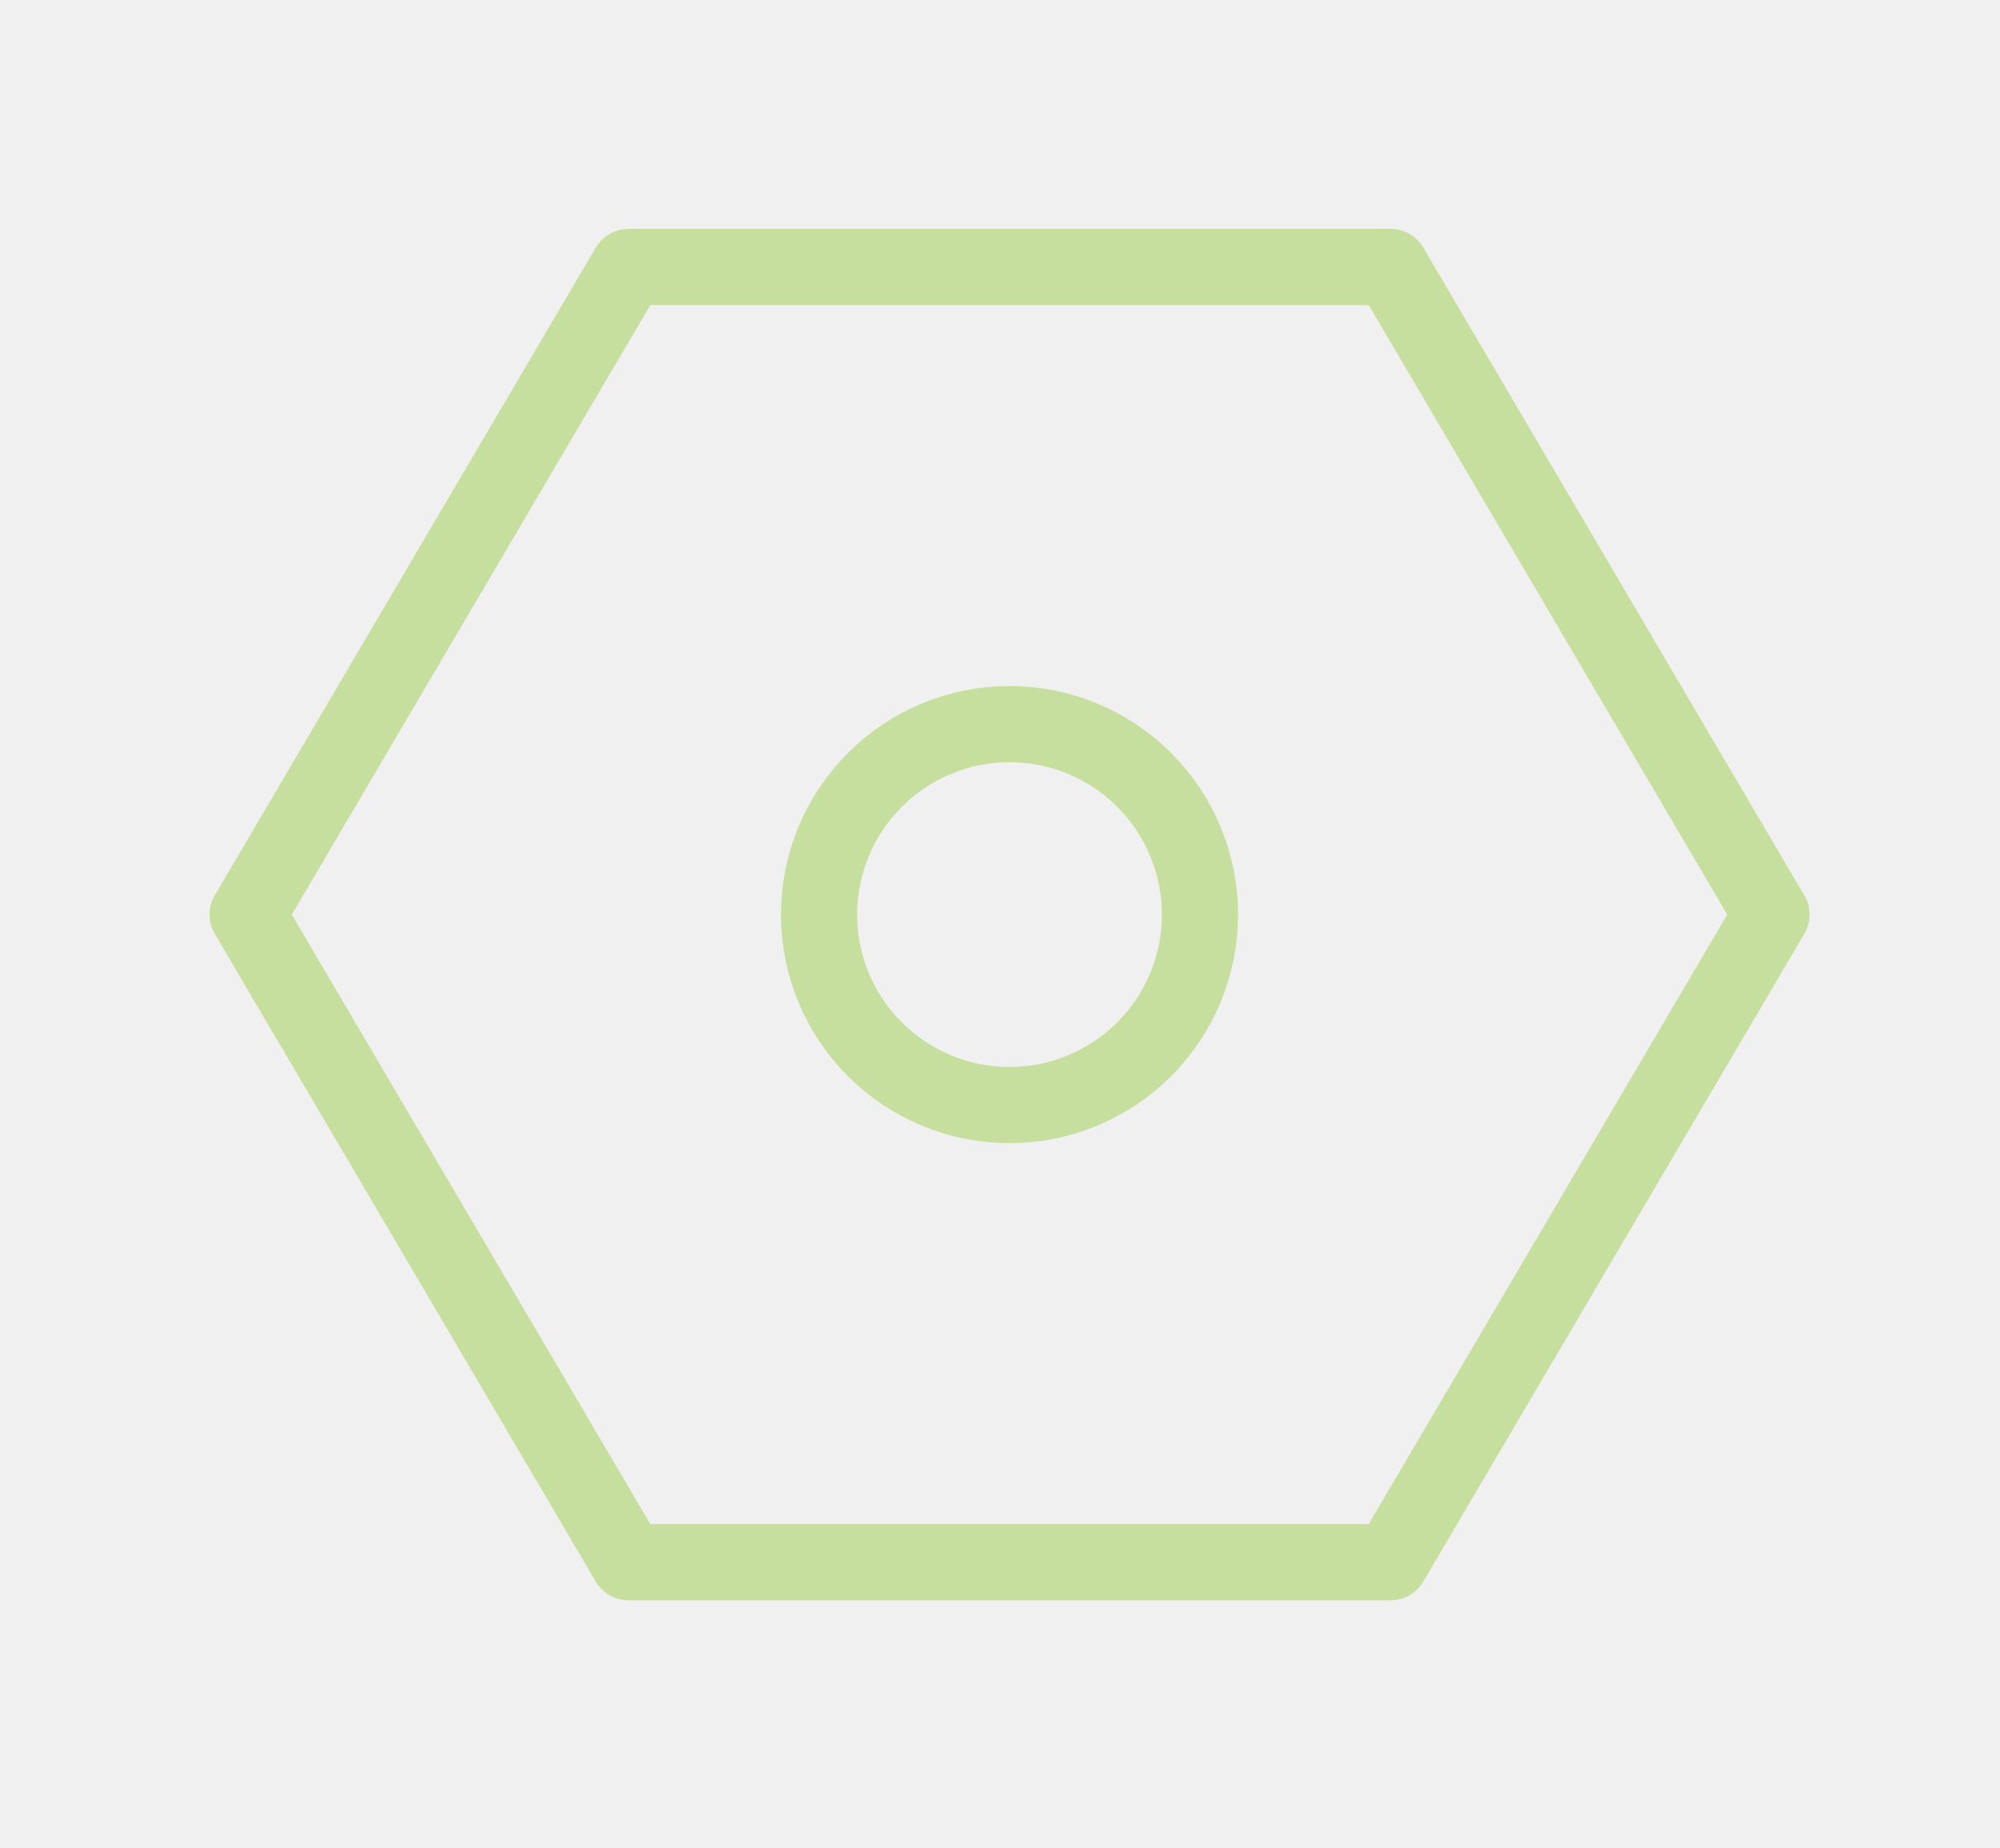
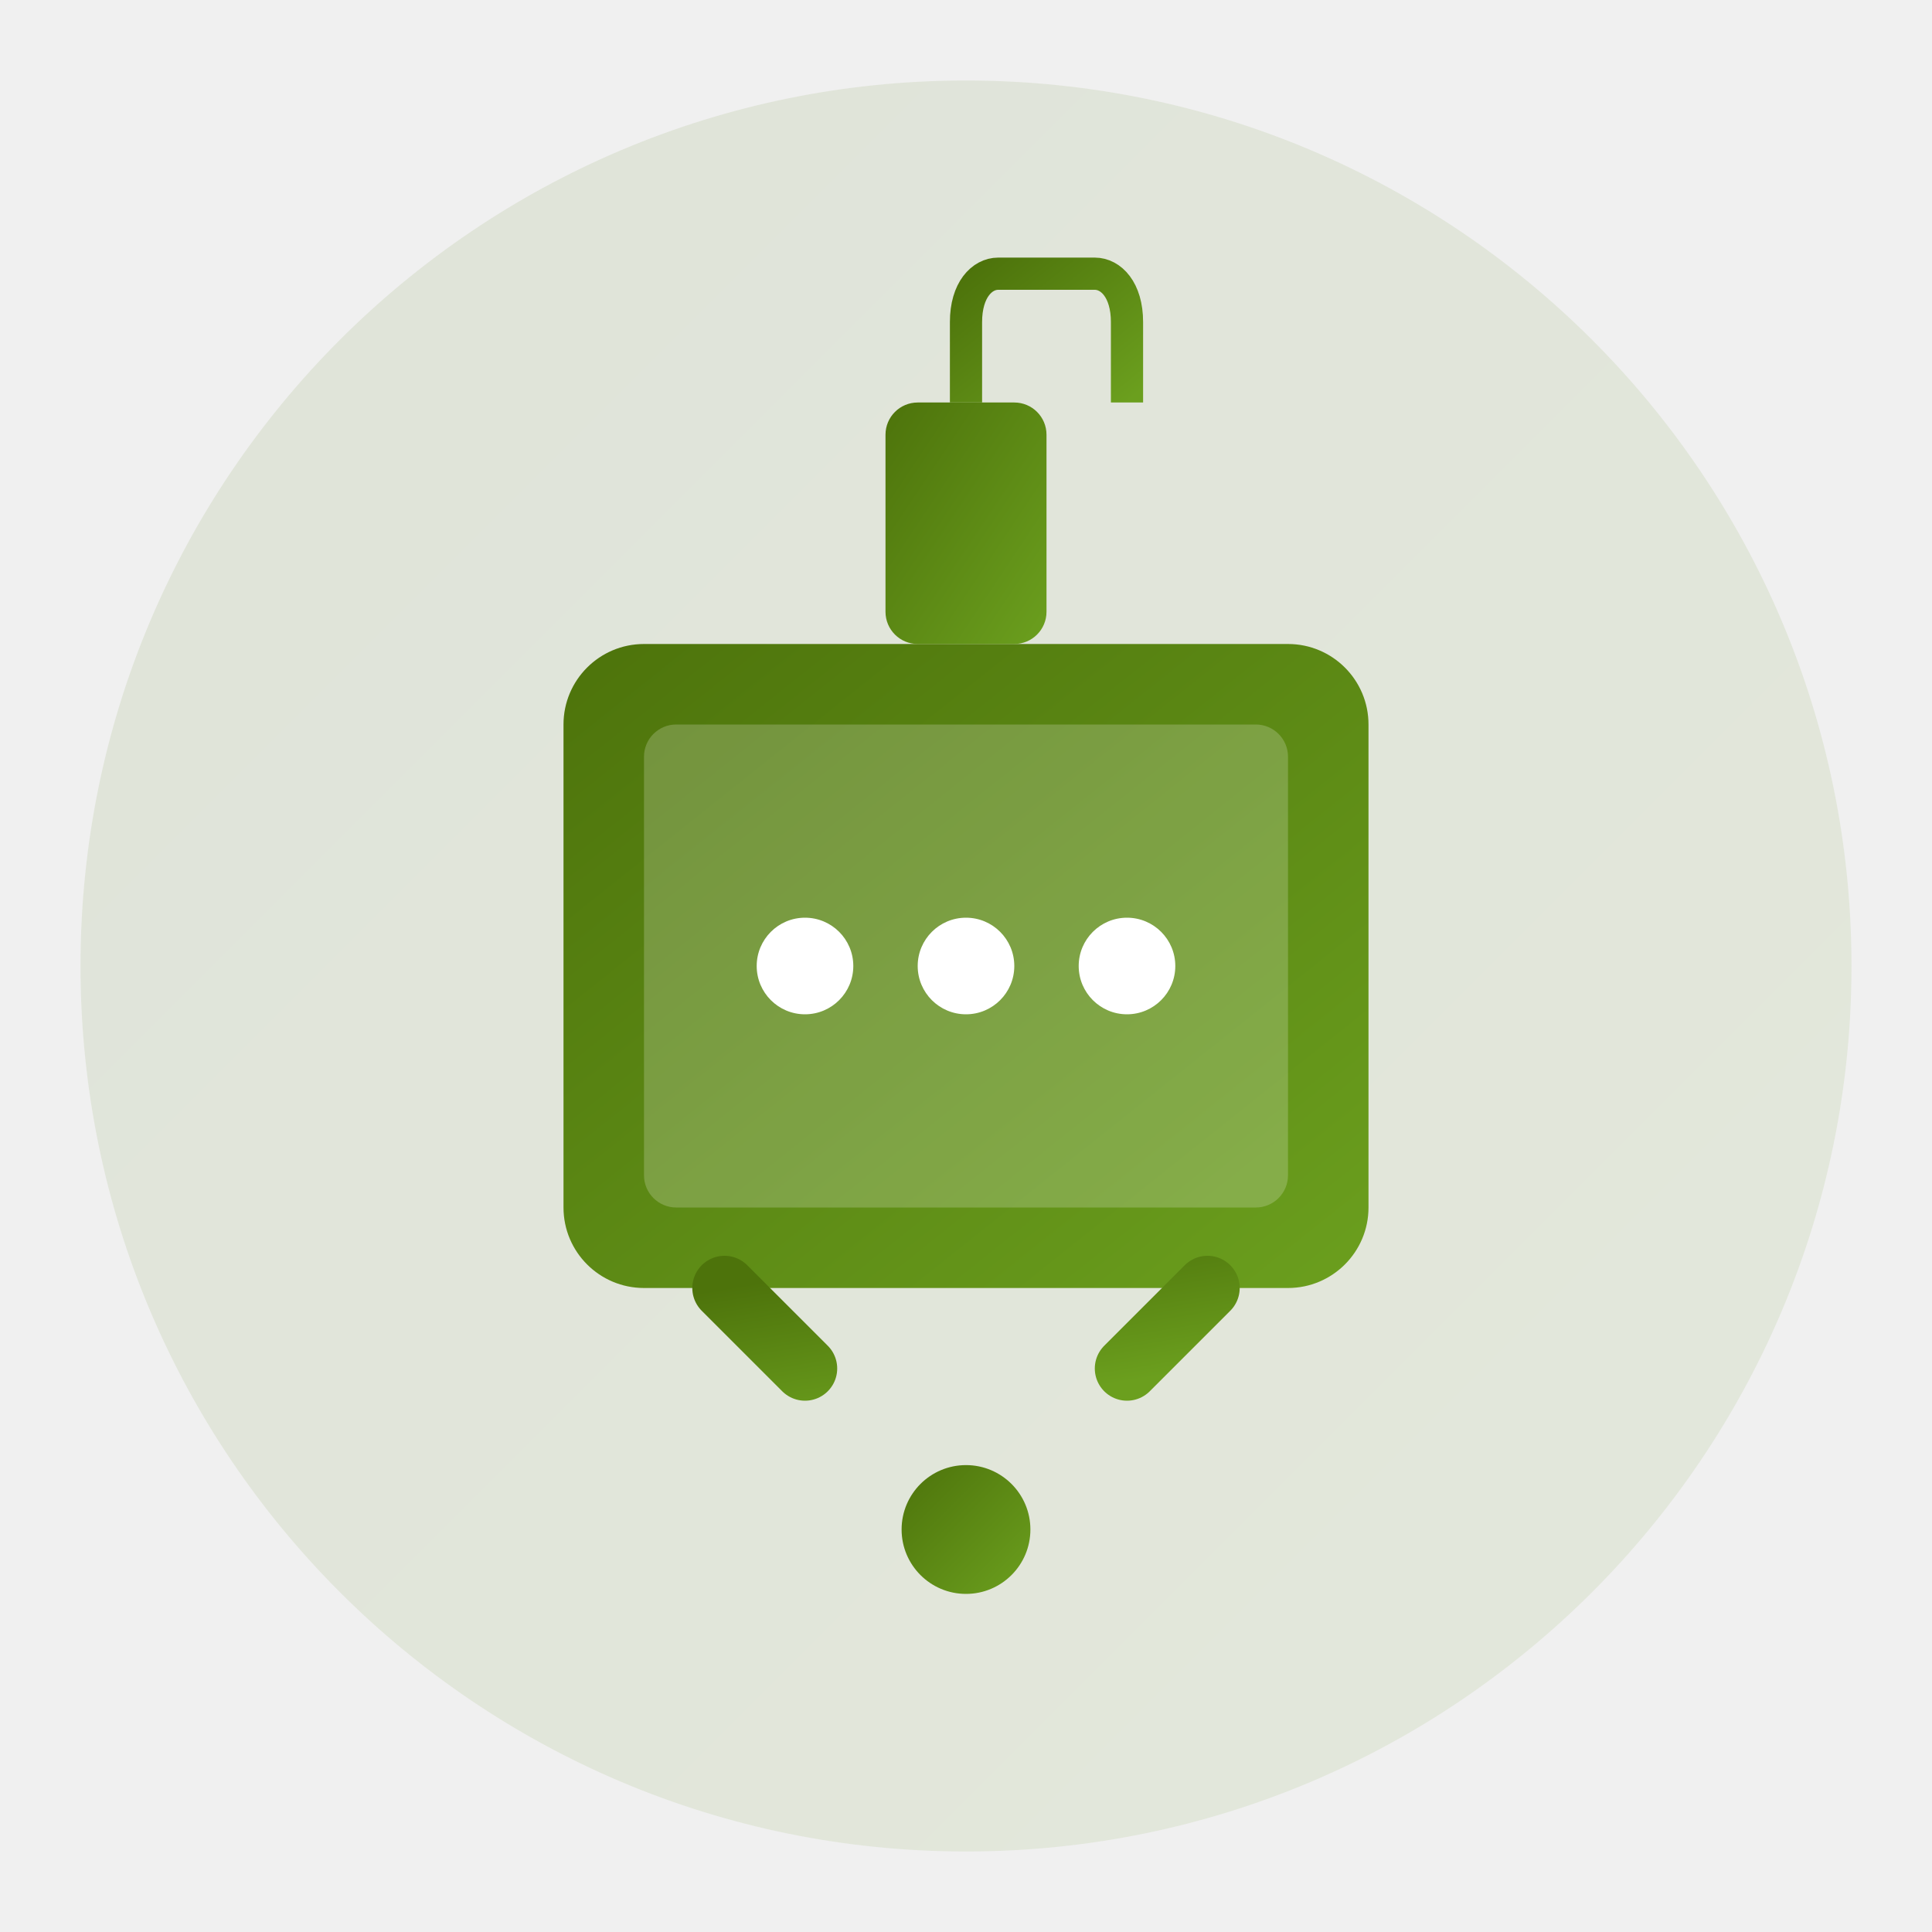
- <svg xmlns="http://www.w3.org/2000/svg" width="105" height="97" viewBox="0 0 105 97" fill="none">
-   <path d="M73 82.016L93 48.016L73 14.016H33L13 48.016L33 82.016H73Z" stroke="#C7DF9E" stroke-width="4" stroke-linejoin="round" />
-   <path d="M53 58.016C55.652 58.016 58.196 56.962 60.071 55.087C61.946 53.212 63 50.668 63 48.016C63 45.364 61.946 42.82 60.071 40.945C58.196 39.069 55.652 38.016 53 38.016C50.348 38.016 47.804 39.069 45.929 40.945C44.054 42.82 43 45.364 43 48.016C43 50.668 44.054 53.212 45.929 55.087C47.804 56.962 50.348 58.016 53 58.016Z" stroke="#C7DF9E" stroke-width="4" stroke-linejoin="round" />
+ <svg xmlns="http://www.w3.org/2000/svg" viewBox="0 0 120 120" fill="none">
+   <defs>
+     <linearGradient id="grad5" x1="0%" y1="0%" x2="100%" y2="100%">
+       <stop offset="0%" style="stop-color:#4D730B;stop-opacity:1" />
+       <stop offset="100%" style="stop-color:#6B9F1E;stop-opacity:1" />
+     </linearGradient>
+   </defs>
+   <circle cx="60" cy="60" r="55" fill="url(#grad5)" opacity="0.1" />
+   <rect x="35" y="40" width="50" height="40" rx="5" fill="url(#grad5)" />
+   <rect x="40" y="45" width="40" height="30" rx="2" fill="white" opacity="0.2" />
+   <circle cx="50" cy="60" r="3" fill="white" />
+   <circle cx="60" cy="60" r="3" fill="white" />
+   <circle cx="70" cy="60" r="3" fill="white" />
+   <rect x="55" y="25" width="10" height="15" rx="2" fill="url(#grad5)" />
+   <path d="M60 25V20C60 18 61 17 62 17H68C69 17 70 18 70 20V25" stroke="url(#grad5)" stroke-width="2" fill="none" />
+   <path d="M45 80L50 85M70 85L75 80" stroke="url(#grad5)" stroke-width="4" stroke-linecap="round" />
+   <circle cx="60" cy="95" r="4" fill="url(#grad5)" />
</svg>
